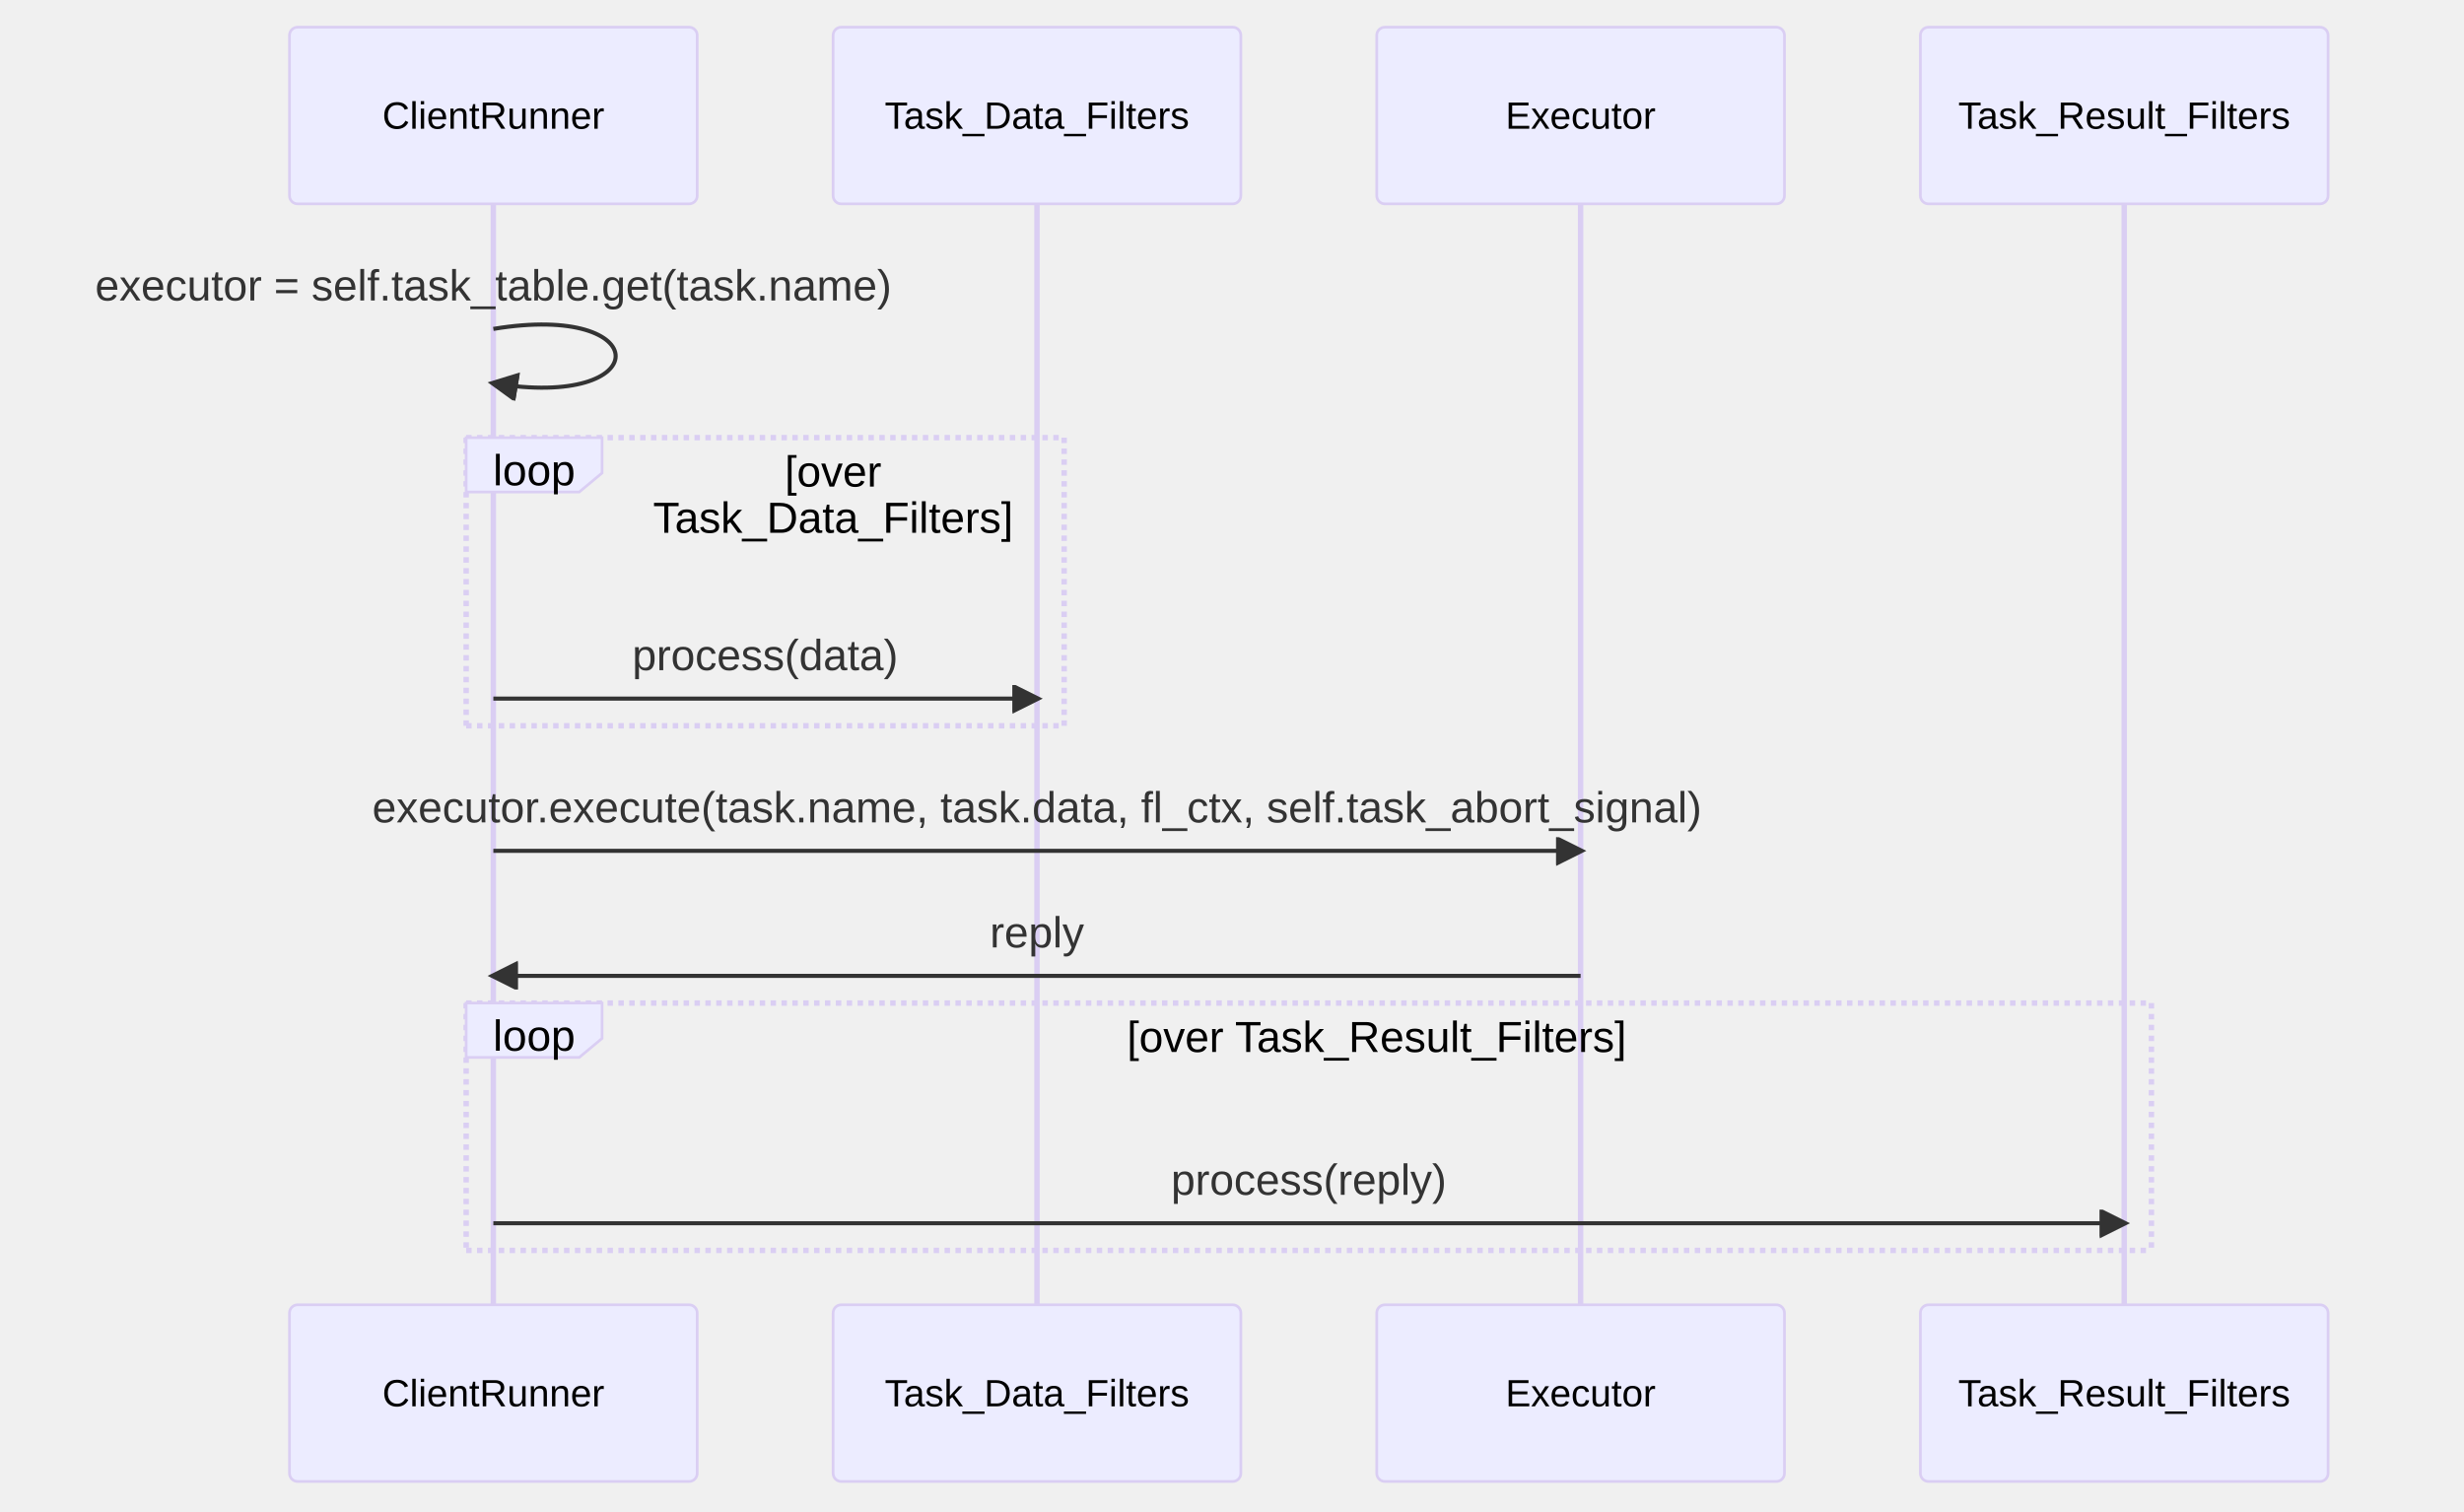
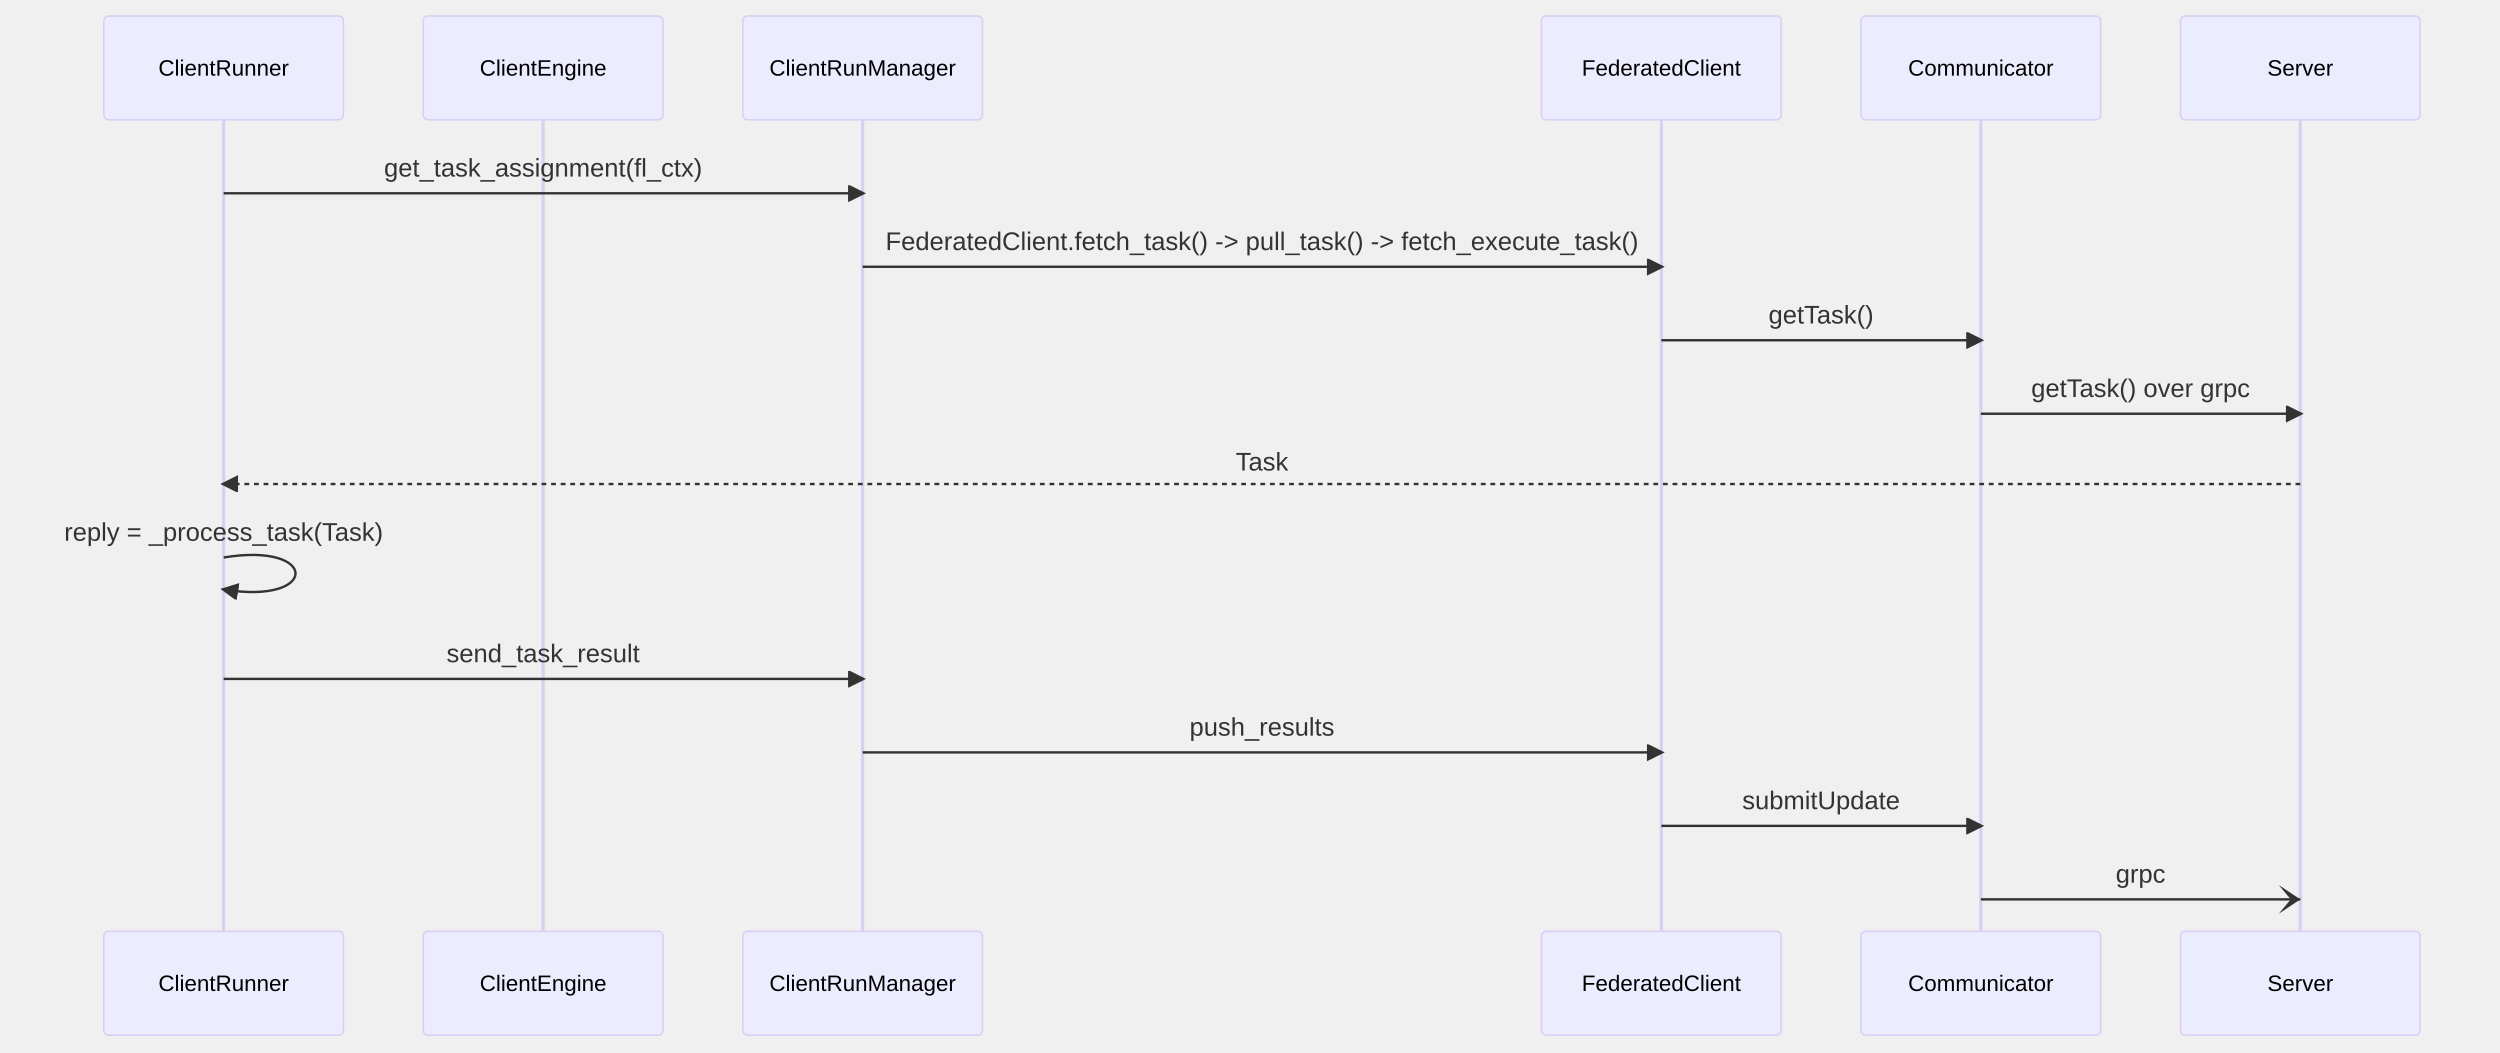
- <svg xmlns="http://www.w3.org/2000/svg" aria-labelledby="chart-title-mermaid-1664764199605 chart-desc-mermaid-1664764199605" role="img" viewBox="-106.5 -10 906.5 556" style="max-width: 906.5px; background-color: white;" width="100%" id="mermaid-1664764199605">
-   <style>#mermaid-1664764199605 {font-family:"trebuchet ms",verdana,arial,sans-serif;font-size:16px;fill:#333;}#mermaid-1664764199605 .error-icon{fill:#552222;}#mermaid-1664764199605 .error-text{fill:#552222;stroke:#552222;}#mermaid-1664764199605 .edge-thickness-normal{stroke-width:2px;}#mermaid-1664764199605 .edge-thickness-thick{stroke-width:3.5px;}#mermaid-1664764199605 .edge-pattern-solid{stroke-dasharray:0;}#mermaid-1664764199605 .edge-pattern-dashed{stroke-dasharray:3;}#mermaid-1664764199605 .edge-pattern-dotted{stroke-dasharray:2;}#mermaid-1664764199605 .marker{fill:#333333;stroke:#333333;}#mermaid-1664764199605 .marker.cross{stroke:#333333;}#mermaid-1664764199605 svg{font-family:"trebuchet ms",verdana,arial,sans-serif;font-size:16px;}#mermaid-1664764199605 .actor{stroke:hsl(259.626, 59.777%, 87.902%);fill:#ECECFF;}#mermaid-1664764199605 text.actor&gt;tspan{fill:black;stroke:none;}#mermaid-1664764199605 .actor-line{stroke:grey;}#mermaid-1664764199605 .messageLine0{stroke-width:1.5;stroke-dasharray:none;stroke:#333;}#mermaid-1664764199605 .messageLine1{stroke-width:1.5;stroke-dasharray:2,2;stroke:#333;}#mermaid-1664764199605 #arrowhead path{fill:#333;stroke:#333;}#mermaid-1664764199605 .sequenceNumber{fill:white;}#mermaid-1664764199605 #sequencenumber{fill:#333;}#mermaid-1664764199605 #crosshead path{fill:#333;stroke:#333;}#mermaid-1664764199605 .messageText{fill:#333;stroke:none;}#mermaid-1664764199605 .labelBox{stroke:hsl(259.626, 59.777%, 87.902%);fill:#ECECFF;}#mermaid-1664764199605 .labelText,#mermaid-1664764199605 .labelText&gt;tspan{fill:black;stroke:none;}#mermaid-1664764199605 .loopText,#mermaid-1664764199605 .loopText&gt;tspan{fill:black;stroke:none;}#mermaid-1664764199605 .loopLine{stroke-width:2px;stroke-dasharray:2,2;stroke:hsl(259.626, 59.777%, 87.902%);fill:hsl(259.626, 59.777%, 87.902%);}#mermaid-1664764199605 .note{stroke:#aaaa33;fill:#fff5ad;}#mermaid-1664764199605 .noteText,#mermaid-1664764199605 .noteText&gt;tspan{fill:black;stroke:none;}#mermaid-1664764199605 .activation0{fill:#f4f4f4;stroke:#666;}#mermaid-1664764199605 .activation1{fill:#f4f4f4;stroke:#666;}#mermaid-1664764199605 .activation2{fill:#f4f4f4;stroke:#666;}#mermaid-1664764199605 .actorPopupMenu{position:absolute;}#mermaid-1664764199605 .actorPopupMenuPanel{position:absolute;fill:#ECECFF;box-shadow:0px 8px 16px 0px rgba(0,0,0,0.2);filter:drop-shadow(3px 5px 2px rgb(0 0 0 / 0.4));}#mermaid-1664764199605 .actor-man line{stroke:hsl(259.626, 59.777%, 87.902%);fill:#ECECFF;}#mermaid-1664764199605 .actor-man circle,#mermaid-1664764199605 line{stroke:hsl(259.626, 59.777%, 87.902%);fill:#ECECFF;stroke-width:2px;}#mermaid-1664764199605 :root{--mermaid-font-family:"trebuchet ms",verdana,arial,sans-serif;}</style>
+ <svg xmlns="http://www.w3.org/2000/svg" aria-labelledby="chart-title-mermaid-1664767334902 chart-desc-mermaid-1664767334902" role="img" viewBox="-65 -10 1565 659" style="max-width: 1565px; background-color: white;" width="100%" id="mermaid-1664767334902">
+   <style>#mermaid-1664767334902 {font-family:"trebuchet ms",verdana,arial,sans-serif;font-size:16px;fill:#333;}#mermaid-1664767334902 .error-icon{fill:#552222;}#mermaid-1664767334902 .error-text{fill:#552222;stroke:#552222;}#mermaid-1664767334902 .edge-thickness-normal{stroke-width:2px;}#mermaid-1664767334902 .edge-thickness-thick{stroke-width:3.5px;}#mermaid-1664767334902 .edge-pattern-solid{stroke-dasharray:0;}#mermaid-1664767334902 .edge-pattern-dashed{stroke-dasharray:3;}#mermaid-1664767334902 .edge-pattern-dotted{stroke-dasharray:2;}#mermaid-1664767334902 .marker{fill:#333333;stroke:#333333;}#mermaid-1664767334902 .marker.cross{stroke:#333333;}#mermaid-1664767334902 svg{font-family:"trebuchet ms",verdana,arial,sans-serif;font-size:16px;}#mermaid-1664767334902 .actor{stroke:hsl(259.626, 59.777%, 87.902%);fill:#ECECFF;}#mermaid-1664767334902 text.actor&gt;tspan{fill:black;stroke:none;}#mermaid-1664767334902 .actor-line{stroke:grey;}#mermaid-1664767334902 .messageLine0{stroke-width:1.5;stroke-dasharray:none;stroke:#333;}#mermaid-1664767334902 .messageLine1{stroke-width:1.5;stroke-dasharray:2,2;stroke:#333;}#mermaid-1664767334902 #arrowhead path{fill:#333;stroke:#333;}#mermaid-1664767334902 .sequenceNumber{fill:white;}#mermaid-1664767334902 #sequencenumber{fill:#333;}#mermaid-1664767334902 #crosshead path{fill:#333;stroke:#333;}#mermaid-1664767334902 .messageText{fill:#333;stroke:none;}#mermaid-1664767334902 .labelBox{stroke:hsl(259.626, 59.777%, 87.902%);fill:#ECECFF;}#mermaid-1664767334902 .labelText,#mermaid-1664767334902 .labelText&gt;tspan{fill:black;stroke:none;}#mermaid-1664767334902 .loopText,#mermaid-1664767334902 .loopText&gt;tspan{fill:black;stroke:none;}#mermaid-1664767334902 .loopLine{stroke-width:2px;stroke-dasharray:2,2;stroke:hsl(259.626, 59.777%, 87.902%);fill:hsl(259.626, 59.777%, 87.902%);}#mermaid-1664767334902 .note{stroke:#aaaa33;fill:#fff5ad;}#mermaid-1664767334902 .noteText,#mermaid-1664767334902 .noteText&gt;tspan{fill:black;stroke:none;}#mermaid-1664767334902 .activation0{fill:#f4f4f4;stroke:#666;}#mermaid-1664767334902 .activation1{fill:#f4f4f4;stroke:#666;}#mermaid-1664767334902 .activation2{fill:#f4f4f4;stroke:#666;}#mermaid-1664767334902 .actorPopupMenu{position:absolute;}#mermaid-1664767334902 .actorPopupMenuPanel{position:absolute;fill:#ECECFF;box-shadow:0px 8px 16px 0px rgba(0,0,0,0.2);filter:drop-shadow(3px 5px 2px rgb(0 0 0 / 0.4));}#mermaid-1664767334902 .actor-man line{stroke:hsl(259.626, 59.777%, 87.902%);fill:#ECECFF;}#mermaid-1664767334902 .actor-man circle,#mermaid-1664767334902 line{stroke:hsl(259.626, 59.777%, 87.902%);fill:#ECECFF;stroke-width:2px;}#mermaid-1664767334902 :root{--mermaid-font-family:"trebuchet ms",verdana,arial,sans-serif;}</style>
  <g />
  <defs>
    <symbol height="24" width="24" id="computer">
      <path d="M2 2v13h20v-13h-20zm18 11h-16v-9h16v9zm-10.228 6l.466-1h3.524l.467 1h-4.457zm14.228 3h-24l2-6h2.104l-1.33 4h18.45l-1.297-4h2.073l2 6zm-5-10h-14v-7h14v7z" transform="scale(.5)" />
    </symbol>
  </defs>
  <defs>
    <symbol clip-rule="evenodd" fill-rule="evenodd" id="database">
      <path d="M12.258.001l.256.004.255.005.253.008.251.01.249.012.247.015.246.016.242.019.241.02.239.023.236.024.233.027.231.028.229.031.225.032.223.034.22.036.217.038.214.04.211.041.208.043.205.045.201.046.198.048.194.05.191.051.187.053.183.054.18.056.175.057.172.059.168.06.163.061.16.063.155.064.15.066.074.033.073.033.071.034.07.034.069.035.068.035.067.035.066.035.064.036.064.036.062.036.06.036.06.037.058.037.058.037.055.038.055.038.053.038.052.038.051.039.05.039.048.039.047.039.045.04.044.04.043.04.041.04.04.041.039.041.037.041.036.041.034.041.033.042.032.042.03.042.029.042.027.042.026.043.024.043.023.043.021.043.02.043.018.044.017.043.015.044.013.044.012.044.011.045.009.044.007.045.006.045.004.045.002.045.001.045v17l-.001.045-.002.045-.004.045-.006.045-.007.045-.009.044-.011.045-.012.044-.013.044-.015.044-.017.043-.018.044-.02.043-.021.043-.023.043-.024.043-.026.043-.027.042-.029.042-.03.042-.032.042-.033.042-.034.041-.036.041-.037.041-.039.041-.04.041-.041.04-.043.04-.044.04-.045.04-.047.039-.048.039-.05.039-.051.039-.052.038-.053.038-.055.038-.055.038-.058.037-.058.037-.06.037-.06.036-.062.036-.064.036-.064.036-.066.035-.067.035-.068.035-.069.035-.07.034-.071.034-.073.033-.074.033-.15.066-.155.064-.16.063-.163.061-.168.06-.172.059-.175.057-.18.056-.183.054-.187.053-.191.051-.194.05-.198.048-.201.046-.205.045-.208.043-.211.041-.214.04-.217.038-.22.036-.223.034-.225.032-.229.031-.231.028-.233.027-.236.024-.239.023-.241.02-.242.019-.246.016-.247.015-.249.012-.251.01-.253.008-.255.005-.256.004-.258.001-.258-.001-.256-.004-.255-.005-.253-.008-.251-.01-.249-.012-.247-.015-.245-.016-.243-.019-.241-.02-.238-.023-.236-.024-.234-.027-.231-.028-.228-.031-.226-.032-.223-.034-.22-.036-.217-.038-.214-.04-.211-.041-.208-.043-.204-.045-.201-.046-.198-.048-.195-.05-.19-.051-.187-.053-.184-.054-.179-.056-.176-.057-.172-.059-.167-.06-.164-.061-.159-.063-.155-.064-.151-.066-.074-.033-.072-.033-.072-.034-.07-.034-.069-.035-.068-.035-.067-.035-.066-.035-.064-.036-.063-.036-.062-.036-.061-.036-.06-.037-.058-.037-.057-.037-.056-.038-.055-.038-.053-.038-.052-.038-.051-.039-.049-.039-.049-.039-.046-.039-.046-.04-.044-.04-.043-.04-.041-.04-.04-.041-.039-.041-.037-.041-.036-.041-.034-.041-.033-.042-.032-.042-.03-.042-.029-.042-.027-.042-.026-.043-.024-.043-.023-.043-.021-.043-.02-.043-.018-.044-.017-.043-.015-.044-.013-.044-.012-.044-.011-.045-.009-.044-.007-.045-.006-.045-.004-.045-.002-.045-.001-.045v-17l.001-.045.002-.045.004-.045.006-.045.007-.045.009-.044.011-.045.012-.044.013-.044.015-.044.017-.043.018-.044.02-.043.021-.043.023-.043.024-.043.026-.043.027-.042.029-.042.03-.042.032-.042.033-.042.034-.041.036-.041.037-.041.039-.041.04-.041.041-.04.043-.04.044-.04.046-.04.046-.039.049-.039.049-.039.051-.039.052-.038.053-.038.055-.038.056-.038.057-.037.058-.037.06-.037.061-.036.062-.036.063-.036.064-.036.066-.035.067-.035.068-.035.069-.035.07-.034.072-.034.072-.033.074-.033.151-.066.155-.064.159-.063.164-.061.167-.06.172-.059.176-.057.179-.056.184-.054.187-.053.19-.051.195-.05.198-.048.201-.046.204-.045.208-.043.211-.041.214-.04.217-.038.22-.036.223-.034.226-.032.228-.031.231-.028.234-.027.236-.024.238-.023.241-.02.243-.019.245-.016.247-.015.249-.012.251-.01.253-.008.255-.005.256-.004.258-.001.258.001zm-9.258 20.499v.01l.001.021.003.021.004.022.005.021.006.022.007.022.009.023.01.022.011.023.012.023.013.023.015.023.016.024.017.023.018.024.019.024.021.024.022.025.023.024.024.025.052.049.056.05.061.051.066.051.07.051.075.051.079.052.084.052.088.052.092.052.097.052.102.051.105.052.11.052.114.051.119.051.123.051.127.05.131.05.135.05.139.048.144.049.147.047.152.047.155.047.16.045.163.045.167.043.171.043.176.041.178.041.183.039.187.039.19.037.194.035.197.035.202.033.204.031.209.03.212.029.216.027.219.025.222.024.226.021.23.02.233.018.236.016.24.015.243.012.246.01.249.008.253.005.256.004.259.001.26-.001.257-.004.254-.005.25-.008.247-.011.244-.012.241-.014.237-.016.233-.018.231-.021.226-.021.224-.024.22-.026.216-.027.212-.028.21-.031.205-.031.202-.034.198-.034.194-.036.191-.037.187-.039.183-.04.179-.04.175-.042.172-.043.168-.044.163-.045.16-.046.155-.046.152-.047.148-.048.143-.049.139-.049.136-.05.131-.05.126-.05.123-.051.118-.052.114-.051.11-.052.106-.052.101-.052.096-.052.092-.052.088-.053.083-.051.079-.052.074-.052.07-.051.065-.051.06-.051.056-.05.051-.05.023-.024.023-.025.021-.024.02-.024.019-.024.018-.024.017-.024.015-.023.014-.024.013-.023.012-.023.01-.023.01-.022.008-.022.006-.022.006-.022.004-.022.004-.021.001-.021.001-.021v-4.127l-.077.055-.08.053-.083.054-.085.053-.087.052-.09.052-.093.051-.095.05-.097.05-.1.049-.102.049-.105.048-.106.047-.109.047-.111.046-.114.045-.115.045-.118.044-.12.043-.122.042-.124.042-.126.041-.128.04-.13.04-.132.038-.134.038-.135.037-.138.037-.139.035-.142.035-.143.034-.144.033-.147.032-.148.031-.15.03-.151.03-.153.029-.154.027-.156.027-.158.026-.159.025-.161.024-.162.023-.163.022-.165.021-.166.02-.167.019-.169.018-.169.017-.171.016-.173.015-.173.014-.175.013-.175.012-.177.011-.178.01-.179.008-.179.008-.181.006-.182.005-.182.004-.184.003-.184.002h-.37l-.184-.002-.184-.003-.182-.004-.182-.005-.181-.006-.179-.008-.179-.008-.178-.01-.176-.011-.176-.012-.175-.013-.173-.014-.172-.015-.171-.016-.17-.017-.169-.018-.167-.019-.166-.02-.165-.021-.163-.022-.162-.023-.161-.024-.159-.025-.157-.026-.156-.027-.155-.027-.153-.029-.151-.03-.15-.03-.148-.031-.146-.032-.145-.033-.143-.034-.141-.035-.14-.035-.137-.037-.136-.037-.134-.038-.132-.038-.13-.04-.128-.04-.126-.041-.124-.042-.122-.042-.12-.044-.117-.043-.116-.045-.113-.045-.112-.046-.109-.047-.106-.047-.105-.048-.102-.049-.1-.049-.097-.05-.095-.05-.093-.052-.09-.051-.087-.052-.085-.053-.083-.054-.08-.054-.077-.054v4.127zm0-5.654v.011l.001.021.003.021.004.021.005.022.006.022.007.022.009.022.01.022.011.023.012.023.013.023.015.024.016.023.017.024.018.024.019.024.021.024.022.024.023.025.024.024.052.05.056.05.061.05.066.051.07.051.075.052.079.051.084.052.088.052.092.052.097.052.102.052.105.052.11.051.114.051.119.052.123.05.127.051.131.05.135.049.139.049.144.048.147.048.152.047.155.046.16.045.163.045.167.044.171.042.176.042.178.04.183.04.187.038.19.037.194.036.197.034.202.033.204.032.209.03.212.028.216.027.219.025.222.024.226.022.23.02.233.018.236.016.24.014.243.012.246.01.249.008.253.006.256.003.259.001.26-.001.257-.003.254-.006.25-.008.247-.01.244-.012.241-.015.237-.016.233-.018.231-.02.226-.022.224-.024.22-.025.216-.027.212-.029.21-.03.205-.032.202-.033.198-.035.194-.036.191-.037.187-.039.183-.039.179-.041.175-.042.172-.043.168-.044.163-.045.16-.045.155-.047.152-.047.148-.048.143-.048.139-.05.136-.049.131-.05.126-.051.123-.051.118-.051.114-.052.11-.052.106-.052.101-.052.096-.052.092-.052.088-.052.083-.052.079-.052.074-.051.07-.052.065-.051.06-.05.056-.051.051-.049.023-.025.023-.024.021-.025.02-.024.019-.024.018-.024.017-.024.015-.023.014-.023.013-.024.012-.022.01-.023.01-.023.008-.022.006-.022.006-.022.004-.021.004-.022.001-.021.001-.021v-4.139l-.077.054-.08.054-.083.054-.085.052-.087.053-.09.051-.093.051-.095.051-.097.05-.1.049-.102.049-.105.048-.106.047-.109.047-.111.046-.114.045-.115.044-.118.044-.12.044-.122.042-.124.042-.126.041-.128.04-.13.039-.132.039-.134.038-.135.037-.138.036-.139.036-.142.035-.143.033-.144.033-.147.033-.148.031-.15.03-.151.03-.153.028-.154.028-.156.027-.158.026-.159.025-.161.024-.162.023-.163.022-.165.021-.166.02-.167.019-.169.018-.169.017-.171.016-.173.015-.173.014-.175.013-.175.012-.177.011-.178.009-.179.009-.179.007-.181.007-.182.005-.182.004-.184.003-.184.002h-.37l-.184-.002-.184-.003-.182-.004-.182-.005-.181-.007-.179-.007-.179-.009-.178-.009-.176-.011-.176-.012-.175-.013-.173-.014-.172-.015-.171-.016-.17-.017-.169-.018-.167-.019-.166-.02-.165-.021-.163-.022-.162-.023-.161-.024-.159-.025-.157-.026-.156-.027-.155-.028-.153-.028-.151-.03-.15-.03-.148-.031-.146-.033-.145-.033-.143-.033-.141-.035-.14-.036-.137-.036-.136-.037-.134-.038-.132-.039-.13-.039-.128-.04-.126-.041-.124-.042-.122-.043-.12-.043-.117-.044-.116-.044-.113-.046-.112-.046-.109-.046-.106-.047-.105-.048-.102-.049-.1-.049-.097-.05-.095-.051-.093-.051-.09-.051-.087-.053-.085-.052-.083-.054-.08-.054-.077-.054v4.139zm0-5.666v.011l.001.02.003.022.004.021.005.022.006.021.007.022.009.023.01.022.011.023.012.023.013.023.015.023.016.024.017.024.018.023.019.024.021.025.022.024.023.024.024.025.052.05.056.05.061.05.066.051.07.051.075.052.079.051.084.052.088.052.092.052.097.052.102.052.105.051.11.052.114.051.119.051.123.051.127.05.131.05.135.05.139.049.144.048.147.048.152.047.155.046.16.045.163.045.167.043.171.043.176.042.178.04.183.04.187.038.19.037.194.036.197.034.202.033.204.032.209.03.212.028.216.027.219.025.222.024.226.021.23.02.233.018.236.017.24.014.243.012.246.01.249.008.253.006.256.003.259.001.26-.001.257-.003.254-.006.25-.008.247-.01.244-.013.241-.014.237-.016.233-.018.231-.02.226-.022.224-.024.22-.025.216-.027.212-.029.21-.03.205-.032.202-.033.198-.035.194-.036.191-.037.187-.039.183-.039.179-.041.175-.042.172-.043.168-.044.163-.045.16-.045.155-.047.152-.047.148-.048.143-.049.139-.049.136-.049.131-.051.126-.05.123-.051.118-.052.114-.051.11-.052.106-.052.101-.052.096-.052.092-.052.088-.052.083-.052.079-.052.074-.052.07-.051.065-.051.06-.051.056-.05.051-.049.023-.025.023-.025.021-.024.02-.024.019-.024.018-.024.017-.024.015-.023.014-.024.013-.023.012-.023.01-.022.01-.023.008-.022.006-.022.006-.022.004-.022.004-.021.001-.021.001-.021v-4.153l-.077.054-.08.054-.083.053-.085.053-.087.053-.09.051-.093.051-.095.051-.097.05-.1.049-.102.048-.105.048-.106.048-.109.046-.111.046-.114.046-.115.044-.118.044-.12.043-.122.043-.124.042-.126.041-.128.04-.13.039-.132.039-.134.038-.135.037-.138.036-.139.036-.142.034-.143.034-.144.033-.147.032-.148.032-.15.03-.151.03-.153.028-.154.028-.156.027-.158.026-.159.024-.161.024-.162.023-.163.023-.165.021-.166.02-.167.019-.169.018-.169.017-.171.016-.173.015-.173.014-.175.013-.175.012-.177.01-.178.01-.179.009-.179.007-.181.006-.182.006-.182.004-.184.003-.184.001-.185.001-.185-.001-.184-.001-.184-.003-.182-.004-.182-.006-.181-.006-.179-.007-.179-.009-.178-.01-.176-.01-.176-.012-.175-.013-.173-.014-.172-.015-.171-.016-.17-.017-.169-.018-.167-.019-.166-.02-.165-.021-.163-.023-.162-.023-.161-.024-.159-.024-.157-.026-.156-.027-.155-.028-.153-.028-.151-.03-.15-.03-.148-.032-.146-.032-.145-.033-.143-.034-.141-.034-.14-.036-.137-.036-.136-.037-.134-.038-.132-.039-.13-.039-.128-.041-.126-.041-.124-.041-.122-.043-.12-.043-.117-.044-.116-.044-.113-.046-.112-.046-.109-.046-.106-.048-.105-.048-.102-.048-.1-.05-.097-.049-.095-.051-.093-.051-.09-.052-.087-.052-.085-.053-.083-.053-.08-.054-.077-.054v4.153zm8.74-8.179l-.257.004-.254.005-.25.008-.247.011-.244.012-.241.014-.237.016-.233.018-.231.021-.226.022-.224.023-.22.026-.216.027-.212.028-.21.031-.205.032-.202.033-.198.034-.194.036-.191.038-.187.038-.183.04-.179.041-.175.042-.172.043-.168.043-.163.045-.16.046-.155.046-.152.048-.148.048-.143.048-.139.049-.136.05-.131.05-.126.051-.123.051-.118.051-.114.052-.11.052-.106.052-.101.052-.096.052-.092.052-.088.052-.083.052-.079.052-.074.051-.07.052-.065.051-.06.05-.056.05-.051.05-.023.025-.023.024-.021.024-.02.025-.019.024-.018.024-.017.023-.015.024-.014.023-.013.023-.012.023-.01.023-.01.022-.008.022-.006.023-.006.021-.004.022-.004.021-.001.021-.001.021.001.021.001.021.004.021.004.022.006.021.006.023.008.022.01.022.01.023.012.023.013.023.014.023.015.024.017.023.018.024.019.024.02.025.021.024.023.024.023.025.051.05.056.05.06.05.065.051.07.052.074.051.079.052.083.052.088.052.092.052.096.052.101.052.106.052.11.052.114.052.118.051.123.051.126.051.131.05.136.05.139.049.143.048.148.048.152.048.155.046.16.046.163.045.168.043.172.043.175.042.179.041.183.04.187.038.191.038.194.036.198.034.202.033.205.032.21.031.212.028.216.027.22.026.224.023.226.022.231.021.233.018.237.016.241.014.244.012.247.011.25.008.254.005.257.004.26.001.26-.001.257-.004.254-.005.25-.008.247-.011.244-.012.241-.014.237-.016.233-.018.231-.021.226-.022.224-.023.22-.026.216-.027.212-.028.21-.031.205-.032.202-.033.198-.034.194-.036.191-.038.187-.038.183-.04.179-.041.175-.042.172-.043.168-.043.163-.045.16-.046.155-.046.152-.048.148-.048.143-.048.139-.049.136-.05.131-.05.126-.051.123-.051.118-.051.114-.052.11-.052.106-.052.101-.052.096-.052.092-.052.088-.052.083-.052.079-.052.074-.051.07-.052.065-.051.06-.05.056-.05.051-.05.023-.025.023-.024.021-.024.02-.025.019-.024.018-.024.017-.023.015-.024.014-.023.013-.023.012-.023.01-.023.01-.022.008-.022.006-.023.006-.021.004-.022.004-.021.001-.021.001-.021-.001-.021-.001-.021-.004-.021-.004-.022-.006-.021-.006-.023-.008-.022-.01-.022-.01-.023-.012-.023-.013-.023-.014-.023-.015-.024-.017-.023-.018-.024-.019-.024-.02-.025-.021-.024-.023-.024-.023-.025-.051-.05-.056-.05-.06-.05-.065-.051-.07-.052-.074-.051-.079-.052-.083-.052-.088-.052-.092-.052-.096-.052-.101-.052-.106-.052-.11-.052-.114-.052-.118-.051-.123-.051-.126-.051-.131-.05-.136-.05-.139-.049-.143-.048-.148-.048-.152-.048-.155-.046-.16-.046-.163-.045-.168-.043-.172-.043-.175-.042-.179-.041-.183-.04-.187-.038-.191-.038-.194-.036-.198-.034-.202-.033-.205-.032-.21-.031-.212-.028-.216-.027-.22-.026-.224-.023-.226-.022-.231-.021-.233-.018-.237-.016-.241-.014-.244-.012-.247-.011-.25-.008-.254-.005-.257-.004-.26-.001-.26.001z" transform="scale(.5)" />
    </symbol>
  </defs>
  <defs>
    <symbol height="24" width="24" id="clock">
      <path d="M12 2c5.514 0 10 4.486 10 10s-4.486 10-10 10-10-4.486-10-10 4.486-10 10-10zm0-2c-6.627 0-12 5.373-12 12s5.373 12 12 12 12-5.373 12-12-5.373-12-12-12zm5.848 12.459c.202.038.202.333.001.372-1.907.361-6.045 1.111-6.547 1.111-.719 0-1.301-.582-1.301-1.301 0-.512.77-5.447 1.125-7.445.034-.192.312-.181.343.014l.985 6.238 5.394 1.011z" transform="scale(.5)" />
    </symbol>
  </defs>
  <g>
-     <line stroke="#999" stroke-width="0.5px" class="200" y2="490" x2="75" y1="5" x1="75" id="actor0" />
+     <line stroke="#999" stroke-width="0.5px" class="200" y2="593" x2="75" y1="5" x1="75" id="actor0" />
    <g id="root-0">
      <rect class="actor" ry="3" rx="3" height="65" width="150" stroke="#666" fill="#eaeaea" y="0" x="0" />
      <text style="text-anchor: middle; font-size: 14px; font-weight: 400;" class="actor" alignment-baseline="central" dominant-baseline="central" y="32.5" x="75">
        <tspan dy="0" x="75">ClientRunner</tspan>
      </text>
    </g>
  </g>
  <g>
-     <line stroke="#999" stroke-width="0.5px" class="200" y2="490" x2="275" y1="5" x1="275" id="actor1" />
+     <line stroke="#999" stroke-width="0.5px" class="200" y2="593" x2="275" y1="5" x1="275" id="actor1" />
    <g id="root-1">
      <rect class="actor" ry="3" rx="3" height="65" width="150" stroke="#666" fill="#eaeaea" y="0" x="200" />
      <text style="text-anchor: middle; font-size: 14px; font-weight: 400;" class="actor" alignment-baseline="central" dominant-baseline="central" y="32.5" x="275">
-         <tspan dy="0" x="275">Task_Data_Filters</tspan>
+         <tspan dy="0" x="275">ClientEngine</tspan>
      </text>
    </g>
  </g>
  <g>
-     <line stroke="#999" stroke-width="0.5px" class="200" y2="490" x2="475" y1="5" x1="475" id="actor2" />
+     <line stroke="#999" stroke-width="0.5px" class="200" y2="593" x2="475" y1="5" x1="475" id="actor2" />
    <g id="root-2">
      <rect class="actor" ry="3" rx="3" height="65" width="150" stroke="#666" fill="#eaeaea" y="0" x="400" />
      <text style="text-anchor: middle; font-size: 14px; font-weight: 400;" class="actor" alignment-baseline="central" dominant-baseline="central" y="32.5" x="475">
-         <tspan dy="0" x="475">Executor</tspan>
+         <tspan dy="0" x="475">ClientRunManager</tspan>
      </text>
    </g>
  </g>
  <g>
-     <line stroke="#999" stroke-width="0.5px" class="200" y2="490" x2="675" y1="5" x1="675" id="actor3" />
+     <line stroke="#999" stroke-width="0.5px" class="200" y2="593" x2="975" y1="5" x1="975" id="actor3" />
    <g id="root-3">
-       <rect class="actor" ry="3" rx="3" height="65" width="150" stroke="#666" fill="#eaeaea" y="0" x="600" />
-       <text style="text-anchor: middle; font-size: 14px; font-weight: 400;" class="actor" alignment-baseline="central" dominant-baseline="central" y="32.5" x="675">
-         <tspan dy="0" x="675">Task_Result_Filters</tspan>
+       <rect class="actor" ry="3" rx="3" height="65" width="150" stroke="#666" fill="#eaeaea" y="0" x="900" />
+       <text style="text-anchor: middle; font-size: 14px; font-weight: 400;" class="actor" alignment-baseline="central" dominant-baseline="central" y="32.5" x="975">
+         <tspan dy="0" x="975">FederatedClient</tspan>
+       </text>
+     </g>
+   </g>
+   <g>
+     <line stroke="#999" stroke-width="0.5px" class="200" y2="593" x2="1175" y1="5" x1="1175" id="actor4" />
+     <g id="root-4">
+       <rect class="actor" ry="3" rx="3" height="65" width="150" stroke="#666" fill="#eaeaea" y="0" x="1100" />
+       <text style="text-anchor: middle; font-size: 14px; font-weight: 400;" class="actor" alignment-baseline="central" dominant-baseline="central" y="32.5" x="1175">
+         <tspan dy="0" x="1175">Communicator</tspan>
+       </text>
+     </g>
+   </g>
+   <g>
+     <line stroke="#999" stroke-width="0.5px" class="200" y2="593" x2="1375" y1="5" x1="1375" id="actor5" />
+     <g id="root-5">
+       <rect class="actor" ry="3" rx="3" height="65" width="150" stroke="#666" fill="#eaeaea" y="0" x="1300" />
+       <text style="text-anchor: middle; font-size: 14px; font-weight: 400;" class="actor" alignment-baseline="central" dominant-baseline="central" y="32.5" x="1375">
+         <tspan dy="0" x="1375">Server</tspan>
      </text>
    </g>
  </g>
  <defs>
    <marker orient="auto" markerHeight="12" markerWidth="12" markerUnits="userSpaceOnUse" refY="5" refX="9" id="arrowhead">
      <path d="M 0 0 L 10 5 L 0 10 z" />
    </marker>
  </defs>
  <defs>
    <marker refY="4" refX="16" orient="auto" markerHeight="8" markerWidth="15" id="crosshead">
      <path style="stroke-dasharray: 0, 0;" d="M 9,2 V 6 L16,4 Z" stroke-width="1px" stroke="#000000" fill="black" />
      <path style="stroke-dasharray: 0, 0;" d="M 0,1 L 6,7 M 6,1 L 0,7" stroke-width="1px" stroke="#000000" fill="none" />
    </marker>
  </defs>
  <defs>
    <marker orient="auto" markerHeight="28" markerWidth="20" refY="7" refX="18" id="filled-head">
      <path d="M 18,7 L9,13 L14,7 L9,1 Z" />
    </marker>
  </defs>
  <defs>
    <marker orient="auto" markerHeight="40" markerWidth="60" refY="15" refX="15" id="sequencenumber">
      <circle r="6" cy="15" cx="15" />
    </marker>
  </defs>
+   <text style="font-size: 16px; font-weight: 400;" dy="1em" class="messageText" alignment-baseline="middle" dominant-baseline="middle" text-anchor="middle" y="80" x="275">get_task_assignment(fl_ctx)</text>
+   <line style="fill: none;" marker-end="url(#arrowhead)" stroke="none" stroke-width="2" class="messageLine0" y2="111" x2="475" y1="111" x1="75" />
+   <text style="font-size: 16px; font-weight: 400;" dy="1em" class="messageText" alignment-baseline="middle" dominant-baseline="middle" text-anchor="middle" y="126" x="725">FederatedClient.fetch_task() -&gt; pull_task() -&gt; fetch_execute_task()</text>
+   <line style="fill: none;" marker-end="url(#arrowhead)" stroke="none" stroke-width="2" class="messageLine0" y2="157" x2="975" y1="157" x1="475" />
+   <text style="font-size: 16px; font-weight: 400;" dy="1em" class="messageText" alignment-baseline="middle" dominant-baseline="middle" text-anchor="middle" y="172" x="1075">getTask()</text>
+   <line style="fill: none;" marker-end="url(#arrowhead)" stroke="none" stroke-width="2" class="messageLine0" y2="203" x2="1175" y1="203" x1="975" />
+   <text style="font-size: 16px; font-weight: 400;" dy="1em" class="messageText" alignment-baseline="middle" dominant-baseline="middle" text-anchor="middle" y="218" x="1275">getTask() over grpc</text>
+   <line style="fill: none;" marker-end="url(#arrowhead)" stroke="none" stroke-width="2" class="messageLine0" y2="249" x2="1375" y1="249" x1="1175" />
+   <text style="font-size: 16px; font-weight: 400;" dy="1em" class="messageText" alignment-baseline="middle" dominant-baseline="middle" text-anchor="middle" y="264" x="725">Task</text>
+   <line style="stroke-dasharray: 3, 3; fill: none;" marker-end="url(#arrowhead)" stroke="none" stroke-width="2" class="messageLine1" y2="293" x2="75" y1="293" x1="1375" />
+   <text style="font-size: 16px; font-weight: 400;" dy="1em" class="messageText" alignment-baseline="middle" dominant-baseline="middle" text-anchor="middle" y="308" x="75">reply = _process_task(Task)</text>
+   <path style="fill: none;" marker-end="url(#arrowhead)" stroke="none" stroke-width="2" class="messageLine0" d="M 75,339 C 135,329 135,369 75,359" />
+   <text style="font-size: 16px; font-weight: 400;" dy="1em" class="messageText" alignment-baseline="middle" dominant-baseline="middle" text-anchor="middle" y="384" x="275">send_task_result</text>
+   <line style="fill: none;" marker-end="url(#arrowhead)" stroke="none" stroke-width="2" class="messageLine0" y2="415" x2="475" y1="415" x1="75" />
+   <text style="font-size: 16px; font-weight: 400;" dy="1em" class="messageText" alignment-baseline="middle" dominant-baseline="middle" text-anchor="middle" y="430" x="725">push_results</text>
+   <line style="fill: none;" marker-end="url(#arrowhead)" stroke="none" stroke-width="2" class="messageLine0" y2="461" x2="975" y1="461" x1="475" />
+   <text style="font-size: 16px; font-weight: 400;" dy="1em" class="messageText" alignment-baseline="middle" dominant-baseline="middle" text-anchor="middle" y="476" x="1075">submitUpdate</text>
+   <line style="fill: none;" marker-end="url(#arrowhead)" stroke="none" stroke-width="2" class="messageLine0" y2="507" x2="1175" y1="507" x1="975" />
+   <text style="font-size: 16px; font-weight: 400;" dy="1em" class="messageText" alignment-baseline="middle" dominant-baseline="middle" text-anchor="middle" y="522" x="1275">grpc</text>
+   <line style="fill: none;" marker-end="url(#filled-head)" stroke="none" stroke-width="2" class="messageLine0" y2="553" x2="1375" y1="553" x1="1175" />
  <g>
-     <line class="loopLine" y2="151" x2="285" y1="151" x1="65" />
-     <line class="loopLine" y2="257" x2="285" y1="151" x1="285" />
-     <line class="loopLine" y2="257" x2="285" y1="257" x1="65" />
-     <line class="loopLine" y2="257" x2="65" y1="151" x1="65" />
-     <polygon class="labelBox" points="65,151 115,151 115,164 106.6,171 65,171" />
-     <text style="font-size: 16px; font-weight: 400;" class="labelText" alignment-baseline="middle" dominant-baseline="middle" text-anchor="middle" y="164" x="90">loop</text>
-     <text style="font-size: 16px; font-weight: 400;" class="loopText" text-anchor="middle" y="169" x="200">
-       <tspan x="200">[over</tspan>
-     </text>
-     <text style="font-size: 16px; font-weight: 400;" class="loopText" text-anchor="middle" y="186" x="200">
-       <tspan x="200">Task_Data_Filters]</tspan>
-     </text>
-   </g>
-   <g>
-     <line class="loopLine" y2="359" x2="685" y1="359" x1="65" />
-     <line class="loopLine" y2="450" x2="685" y1="359" x1="685" />
-     <line class="loopLine" y2="450" x2="685" y1="450" x1="65" />
-     <line class="loopLine" y2="450" x2="65" y1="359" x1="65" />
-     <polygon class="labelBox" points="65,359 115,359 115,372 106.6,379 65,379" />
-     <text style="font-size: 16px; font-weight: 400;" class="labelText" alignment-baseline="middle" dominant-baseline="middle" text-anchor="middle" y="372" x="90">loop</text>
-     <text style="font-size: 16px; font-weight: 400;" class="loopText" text-anchor="middle" y="377" x="400">
-       <tspan x="400">[over Task_Result_Filters]</tspan>
-     </text>
-   </g>
-   <text style="font-size: 16px; font-weight: 400;" dy="1em" class="messageText" alignment-baseline="middle" dominant-baseline="middle" text-anchor="middle" y="80" x="75">executor = self.task_table.get(task.name)</text>
-   <path style="fill: none;" marker-end="url(#arrowhead)" stroke="none" stroke-width="2" class="messageLine0" d="M 75,111 C 135,101 135,141 75,131" />
-   <text style="font-size: 16px; font-weight: 400;" dy="1em" class="messageText" alignment-baseline="middle" dominant-baseline="middle" text-anchor="middle" y="216" x="175">process(data)</text>
-   <line style="fill: none;" marker-end="url(#arrowhead)" stroke="none" stroke-width="2" class="messageLine0" y2="247" x2="275" y1="247" x1="75" />
-   <text style="font-size: 16px; font-weight: 400;" dy="1em" class="messageText" alignment-baseline="middle" dominant-baseline="middle" text-anchor="middle" y="272" x="275">executor.execute(task.name, task.data, fl_ctx, self.task_abort_signal)</text>
-   <line style="fill: none;" marker-end="url(#arrowhead)" stroke="none" stroke-width="2" class="messageLine0" y2="303" x2="475" y1="303" x1="75" />
-   <text style="font-size: 16px; font-weight: 400;" dy="1em" class="messageText" alignment-baseline="middle" dominant-baseline="middle" text-anchor="middle" y="318" x="275">reply</text>
-   <line style="fill: none;" marker-end="url(#arrowhead)" stroke="none" stroke-width="2" class="messageLine0" y2="349" x2="75" y1="349" x1="475" />
-   <text style="font-size: 16px; font-weight: 400;" dy="1em" class="messageText" alignment-baseline="middle" dominant-baseline="middle" text-anchor="middle" y="409" x="375">process(reply)</text>
-   <line style="fill: none;" marker-end="url(#arrowhead)" stroke="none" stroke-width="2" class="messageLine0" y2="440" x2="675" y1="440" x1="75" />
-   <g>
-     <rect class="actor" ry="3" rx="3" height="65" width="150" stroke="#666" fill="#eaeaea" y="470" x="0" />
-     <text style="text-anchor: middle; font-size: 14px; font-weight: 400;" class="actor" alignment-baseline="central" dominant-baseline="central" y="502.5" x="75">
+     <rect class="actor" ry="3" rx="3" height="65" width="150" stroke="#666" fill="#eaeaea" y="573" x="0" />
+     <text style="text-anchor: middle; font-size: 14px; font-weight: 400;" class="actor" alignment-baseline="central" dominant-baseline="central" y="605.5" x="75">
      <tspan dy="0" x="75">ClientRunner</tspan>
    </text>
  </g>
  <g>
-     <rect class="actor" ry="3" rx="3" height="65" width="150" stroke="#666" fill="#eaeaea" y="470" x="200" />
-     <text style="text-anchor: middle; font-size: 14px; font-weight: 400;" class="actor" alignment-baseline="central" dominant-baseline="central" y="502.5" x="275">
-       <tspan dy="0" x="275">Task_Data_Filters</tspan>
+     <rect class="actor" ry="3" rx="3" height="65" width="150" stroke="#666" fill="#eaeaea" y="573" x="200" />
+     <text style="text-anchor: middle; font-size: 14px; font-weight: 400;" class="actor" alignment-baseline="central" dominant-baseline="central" y="605.5" x="275">
+       <tspan dy="0" x="275">ClientEngine</tspan>
    </text>
  </g>
  <g>
-     <rect class="actor" ry="3" rx="3" height="65" width="150" stroke="#666" fill="#eaeaea" y="470" x="400" />
-     <text style="text-anchor: middle; font-size: 14px; font-weight: 400;" class="actor" alignment-baseline="central" dominant-baseline="central" y="502.5" x="475">
-       <tspan dy="0" x="475">Executor</tspan>
+     <rect class="actor" ry="3" rx="3" height="65" width="150" stroke="#666" fill="#eaeaea" y="573" x="400" />
+     <text style="text-anchor: middle; font-size: 14px; font-weight: 400;" class="actor" alignment-baseline="central" dominant-baseline="central" y="605.5" x="475">
+       <tspan dy="0" x="475">ClientRunManager</tspan>
    </text>
  </g>
  <g>
-     <rect class="actor" ry="3" rx="3" height="65" width="150" stroke="#666" fill="#eaeaea" y="470" x="600" />
-     <text style="text-anchor: middle; font-size: 14px; font-weight: 400;" class="actor" alignment-baseline="central" dominant-baseline="central" y="502.5" x="675">
-       <tspan dy="0" x="675">Task_Result_Filters</tspan>
+     <rect class="actor" ry="3" rx="3" height="65" width="150" stroke="#666" fill="#eaeaea" y="573" x="900" />
+     <text style="text-anchor: middle; font-size: 14px; font-weight: 400;" class="actor" alignment-baseline="central" dominant-baseline="central" y="605.5" x="975">
+       <tspan dy="0" x="975">FederatedClient</tspan>
+     </text>
+   </g>
+   <g>
+     <rect class="actor" ry="3" rx="3" height="65" width="150" stroke="#666" fill="#eaeaea" y="573" x="1100" />
+     <text style="text-anchor: middle; font-size: 14px; font-weight: 400;" class="actor" alignment-baseline="central" dominant-baseline="central" y="605.5" x="1175">
+       <tspan dy="0" x="1175">Communicator</tspan>
+     </text>
+   </g>
+   <g>
+     <rect class="actor" ry="3" rx="3" height="65" width="150" stroke="#666" fill="#eaeaea" y="573" x="1300" />
+     <text style="text-anchor: middle; font-size: 14px; font-weight: 400;" class="actor" alignment-baseline="central" dominant-baseline="central" y="605.5" x="1375">
+       <tspan dy="0" x="1375">Server</tspan>
    </text>
  </g>
</svg>
